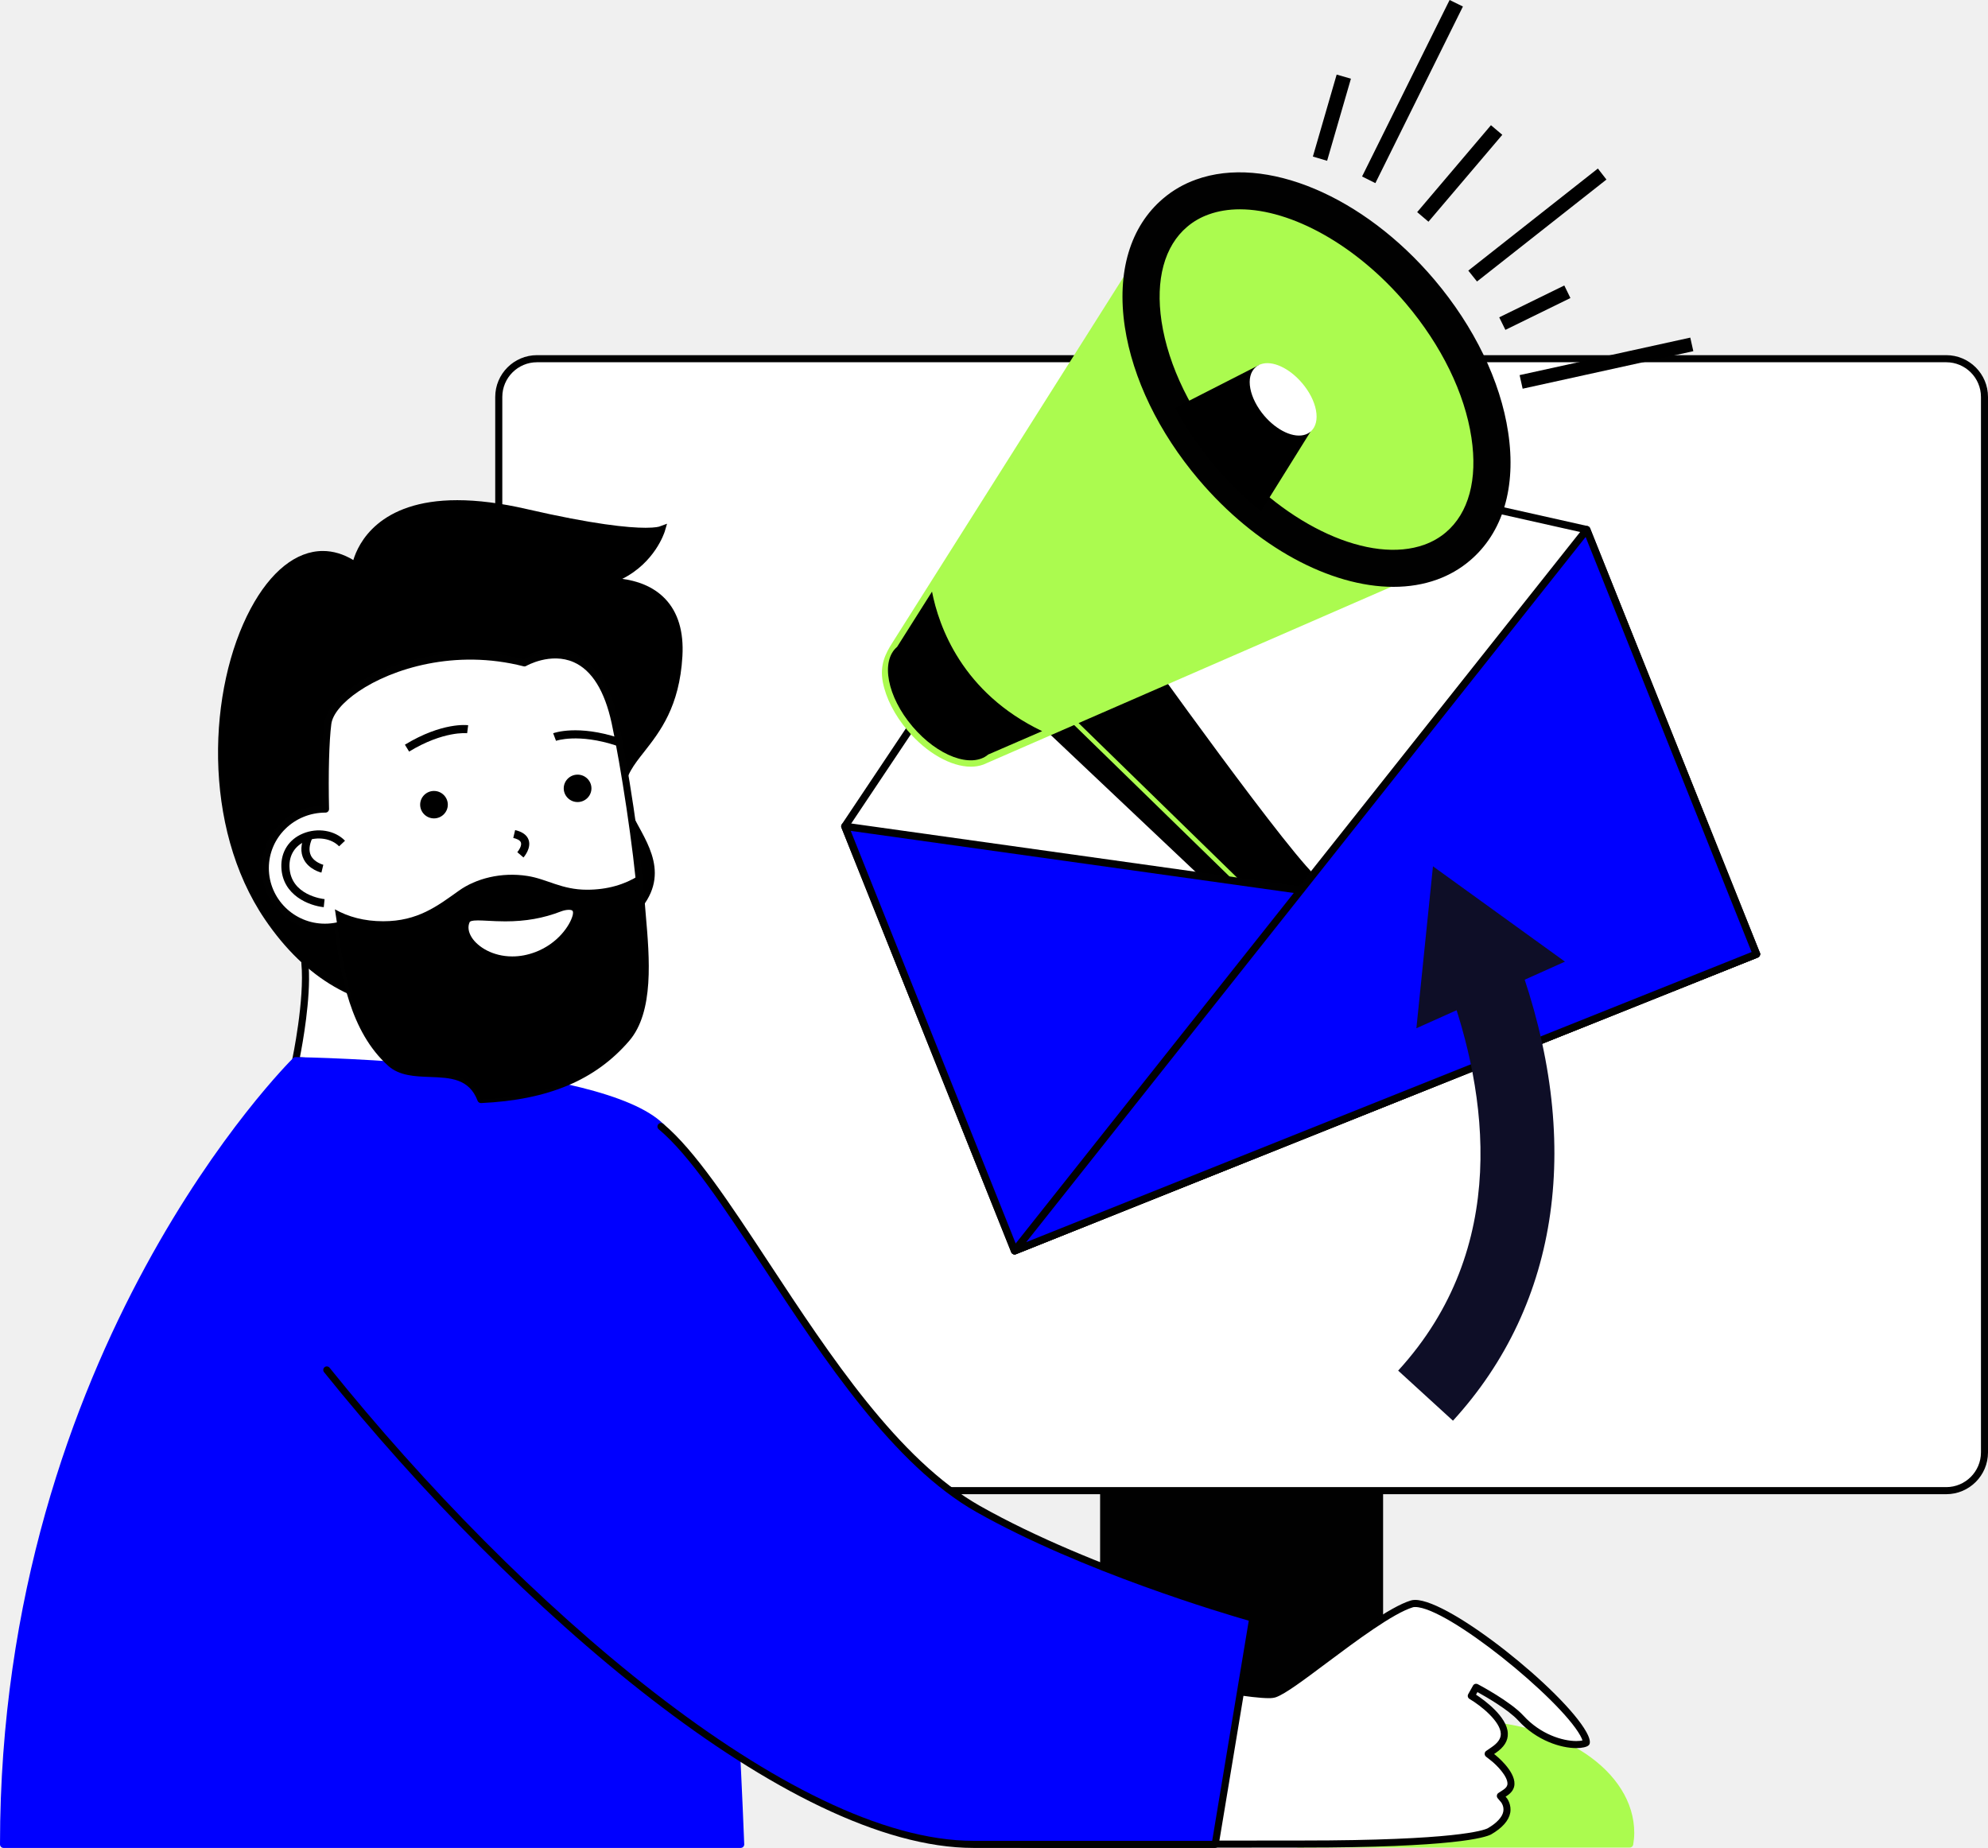
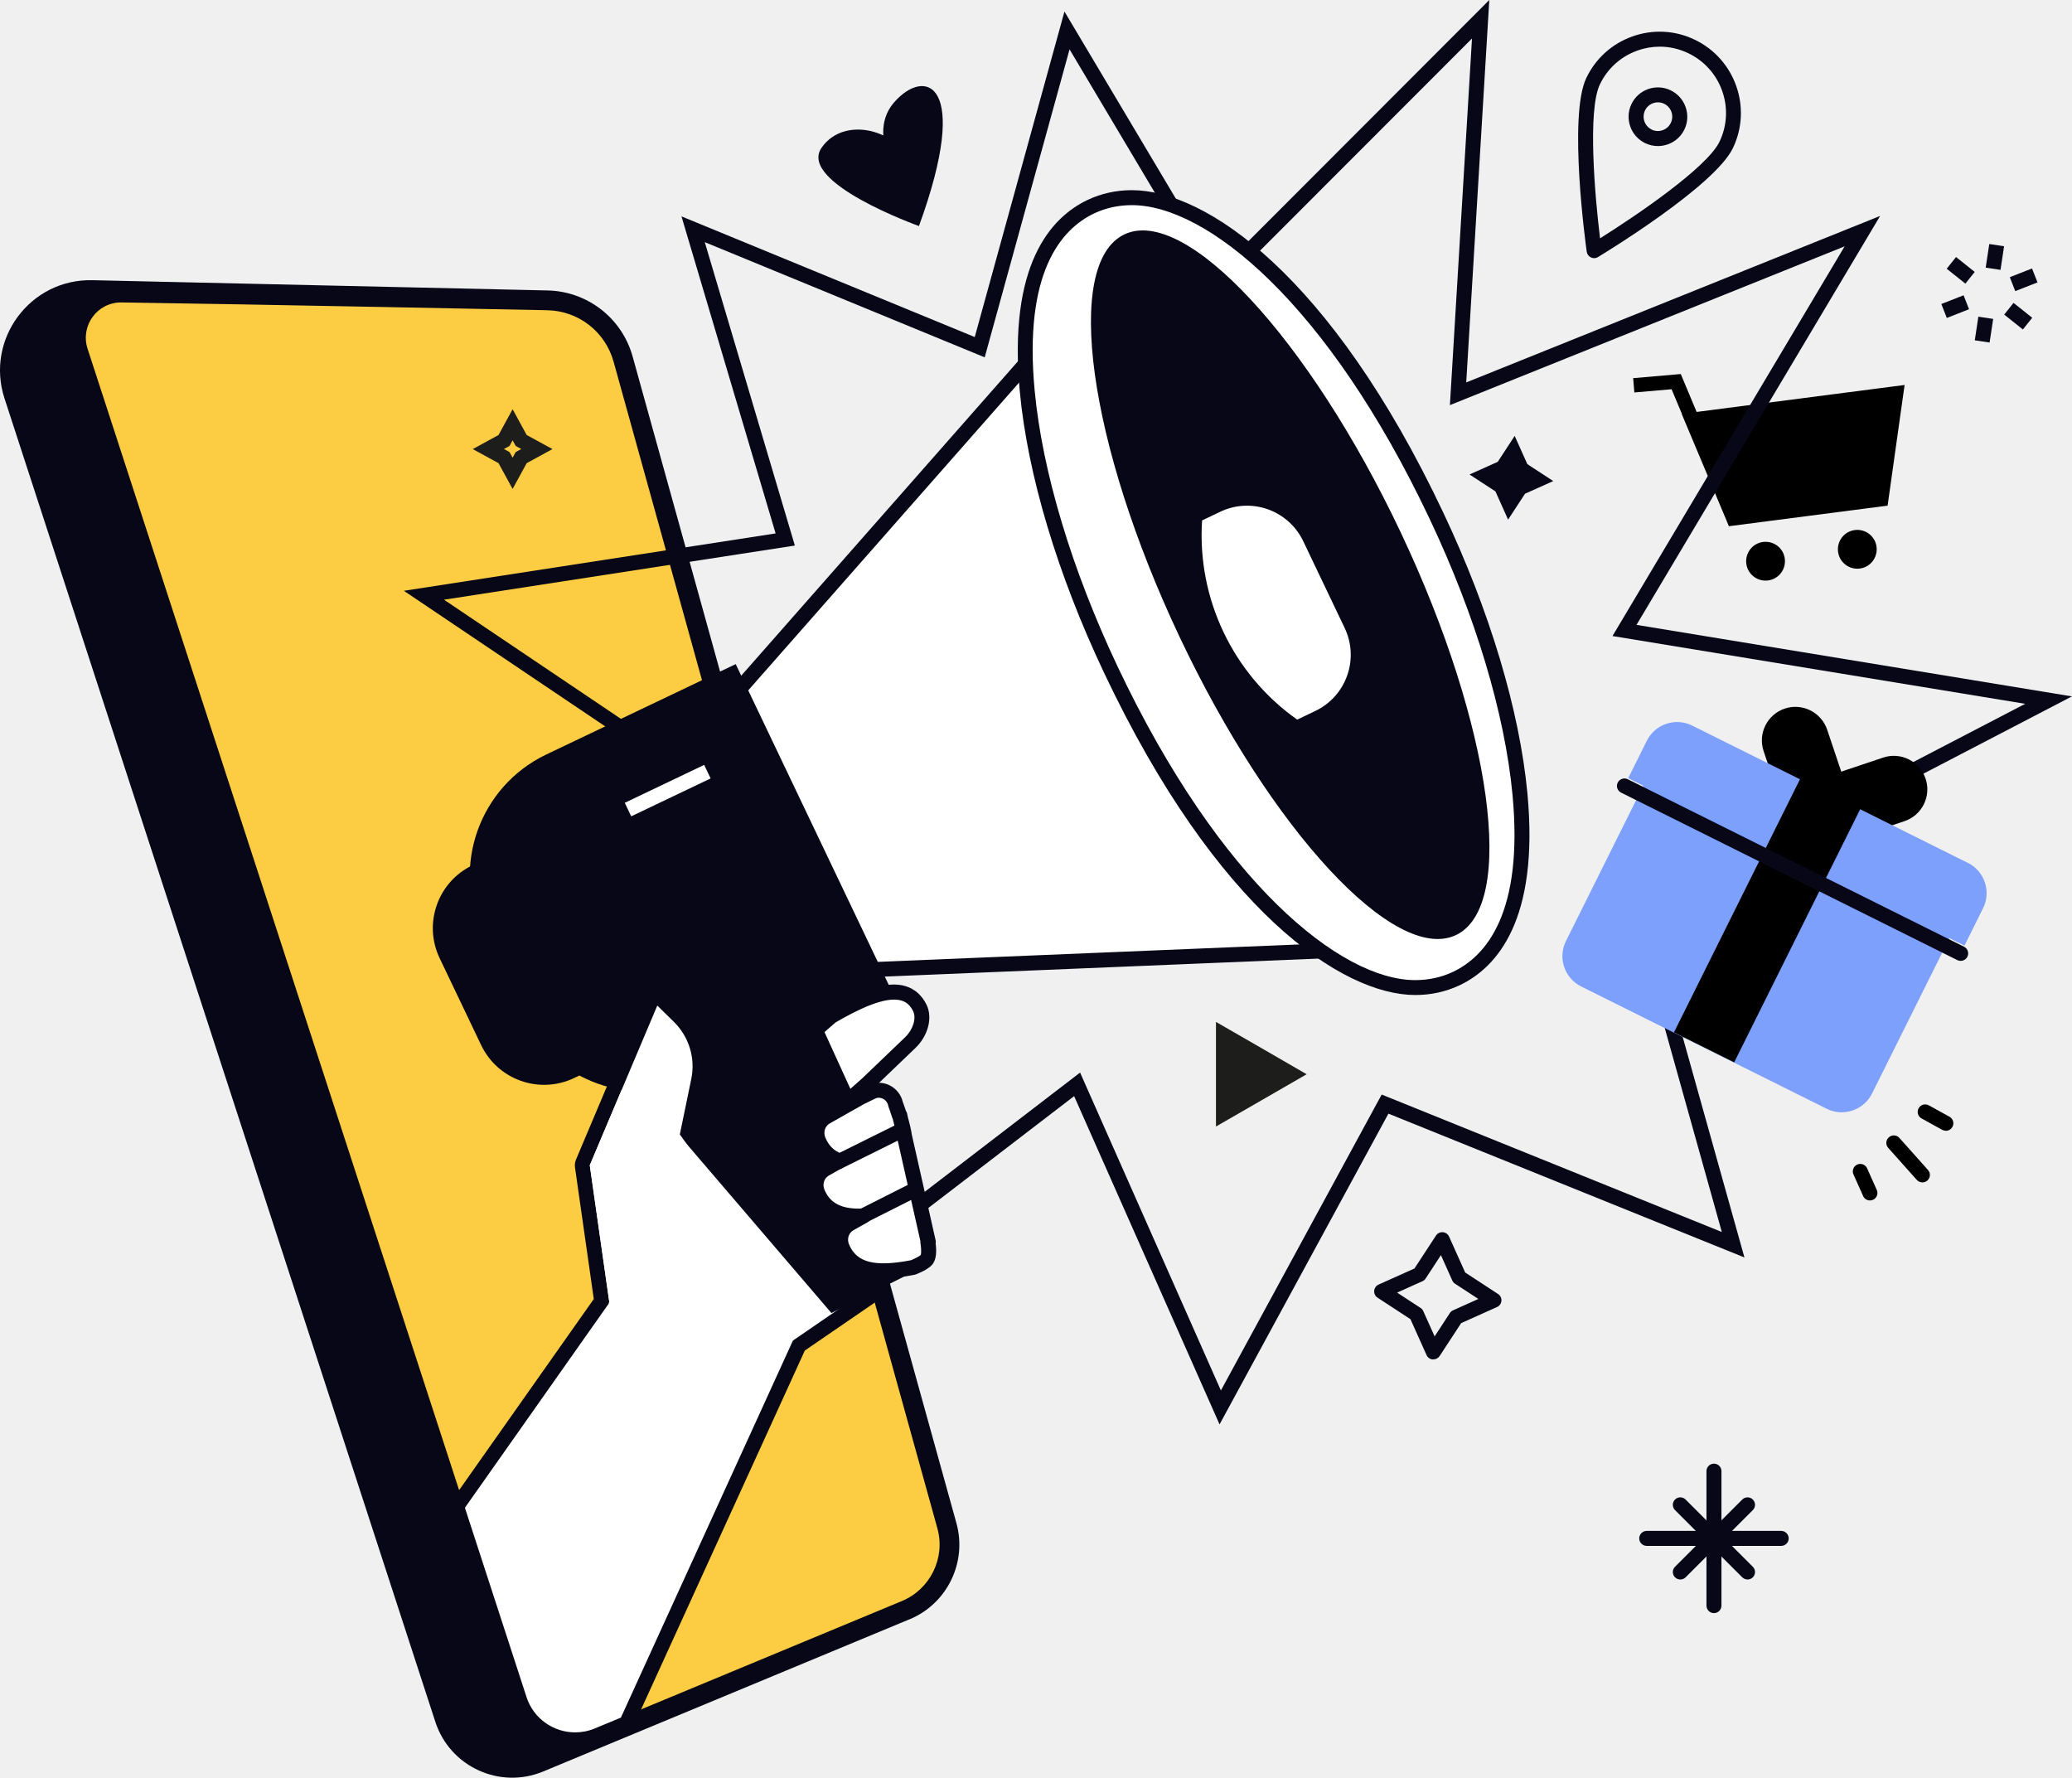
- <svg xmlns="http://www.w3.org/2000/svg" id="Capa_2" data-name="Capa 2" viewBox="0 0 1249.89 1161.85">
+ <svg xmlns="http://www.w3.org/2000/svg" id="Capa_2" data-name="Capa 2" viewBox="0 0 276.68 237.35">
  <defs>
    <style>
      .cls-1 {
        fill: #fff;
      }

      .cls-2 {
-         fill: #abfb4f;
+         fill: #7ca0fc;
      }

      .cls-3 {
-         fill: blue;
+         fill: #fccc42;
      }

      .cls-4 {
-         fill: #0e0e27;
+         fill: #080717;
      }

      .cls-5 {
-         fill: #010101;
+         fill: #1d1d1b;
      }
    </style>
  </defs>
-   <g id="Capa_1-2" data-name="Capa 1">
+   <g id="Layer_2" data-name="Layer 2">
    <g>
      <g>
-         <g>
-           <rect class="cls-5" x="691.66" y="937.22" width="177.92" height="222.4" />
-           <g>
-             <path class="cls-1" d="M1223.63,225.53H337.62c-13.27,0-24.03,10.76-24.03,24.03v663.63c0,13.27,10.76,24.03,24.03,24.03h886.01c13.29,0,24.04-10.76,24.04-24.03V249.56c0-13.27-10.75-24.03-24.04-24.03Z" />
-             <path class="cls-5" d="M1223.63,939.45H337.62c-14.48,0-26.26-11.78-26.26-26.26V249.56c0-14.47,11.78-26.26,26.26-26.26h886.01c14.49,0,26.26,11.78,26.26,26.26v663.63c0,14.48-11.77,26.26-26.26,26.26ZM337.62,227.76c-12.02,0-21.81,9.78-21.81,21.8v663.63c0,12.02,9.79,21.81,21.81,21.81h886.01c12.03,0,21.83-9.79,21.83-21.81V249.56c0-12.02-9.79-21.8-21.83-21.8H337.62Z" />
-           </g>
-         </g>
-         <g>
-           <g>
-             <path class="cls-1" d="M340.51,624.25s-3.36,41.91,5.67,80.73c0,0-123-38.1-160.33-38.1,0,0,8.09-37.94,5.82-61.45l148.84,18.82Z" />
-             <path class="cls-5" d="M346.18,707.21c-.22,0-.45-.03-.66-.1-1.23-.38-123.09-38-159.67-38-.67,0-1.3-.31-1.73-.82-.42-.52-.59-1.21-.45-1.87.08-.37,7.99-37.88,5.79-60.77-.06-.67.19-1.35.66-1.81.5-.47,1.19-.67,1.84-.61l148.83,18.82c1.17.15,2.03,1.19,1.93,2.38-.03.42-3.22,42.03,5.61,80.06.19.77-.06,1.59-.64,2.13-.42.39-.97.6-1.52.6ZM188.56,664.72c36.47,1.48,134.09,30.74,154.62,37.01-6.91-32.67-5.53-66.82-5.03-75.54l-144.04-18.21c1.25,20.14-3.83,48.06-5.55,56.74Z" />
-           </g>
-           <g>
-             <path class="cls-3" d="M465.7,1159.63H2.22c0-314.23,183.62-492.74,183.62-492.74,0,0,190.79,2.93,229.72,41.42,34.25,33.87,50.13,451.32,50.13,451.32Z" />
-             <path class="cls-3" d="M465.7,1161.85H2.22c-1.23,0-2.22-1-2.22-2.23,0-311.57,182.46-492.55,184.3-494.34.41-.4.98-.63,1.55-.63h.03c7.83.12,192.14,3.39,231.25,42.06,34.49,34.1,50.13,435.74,50.78,452.82.02.61-.2,1.19-.61,1.63-.43.43-1,.68-1.61.68ZM4.45,1157.4h458.92c-1.35-33.48-17.42-415.92-49.37-447.51-36.48-36.06-212.74-40.46-227.26-40.77-11.93,12.09-181.46,189.36-182.3,488.28Z" />
-           </g>
-           <path d="M393.02,496.83c.17-9.15,5.41-15.8,12.03-24.21,9.87-12.62,22.19-28.29,24-60.11.88-15.42-2.77-27.52-10.81-35.97-7.88-8.29-18.48-11.46-27.03-12.58,20.41-10.2,26.43-28.86,26.73-29.79l1.44-4.89-4.88,1.79s-2.12.76-8.57.76c-10.86,0-32.66-2.06-74.95-11.8-15.98-3.68-30.61-5.55-43.49-5.55-49.42,0-62.27,27.39-65.34,37.65-6.28-3.79-12.7-5.71-19.16-5.71-16.76,0-32.86,12.86-45.37,36.22-26.84,50.13-30.83,136.96,8.99,195.49,25.46,37.4,58.19,56.35,97.32,56.35s79.77-17.08,125.55-50.77c33.64-24.77,21.6-46.73,11.91-64.36-4.38-7.98-8.53-15.53-8.38-22.52Z" />
-           <g>
-             <path class="cls-1" d="M402.86,563.85c-2.02-28.06-10.25-82.49-16.1-109.56-13.57-62.77-57.03-37.51-57.03-37.51-62.64-16.04-120.82,16.84-123.6,38.16-1.43,10.87-1.97,32.06-1.45,53.75-.11,0-.25-.02-.39-.02-20.68,0-37.46,16.63-37.46,37.15s16.78,37.16,37.46,37.16c2.72,0,5.35-.29,7.89-.85,4.12,28.34,9.34,64.69,33.42,86.33,15.34,13.81,46.83-3.6,56.78,22.84,36.11-1.69,68.03-11.05,91.51-38.29,17.41-20.2,11-61.09,8.98-89.17Z" />
-             <path class="cls-5" d="M302.36,693.53c-.92,0-1.76-.57-2.09-1.44-5.29-14.05-17.27-14.5-29.95-14.96-9.47-.35-19.25-.72-26.24-7.01-24.03-21.6-29.61-56.64-33.79-85.37-2,.31-4.02.46-6.03.46-21.88,0-39.68-17.67-39.68-39.39s16.79-38.36,37.8-39.33c-.43-21.29.15-41.47,1.52-51.84.99-7.59,7.82-16.03,19.22-23.75,21.46-14.54,62.06-27.53,106.29-16.48,3.65-1.89,18.43-8.6,33.08-2.14,12.79,5.65,21.69,19.62,26.42,41.55,5.59,25.88,14.05,80.65,16.15,109.86.26,3.63.6,7.46.95,11.44,2.37,27.2,5.31,61.05-10.46,79.35-21.26,24.66-50.84,37.08-93.09,39.06h-.11ZM212.16,579.92c.45,0,.89.14,1.27.4.5.35.85.89.93,1.51,4.15,28.61,9.29,63.94,32.7,84.99,5.79,5.2,14.36,5.53,23.42,5.86,12.54.46,26.71.98,33.34,16.32,40.11-2.15,68.22-14.06,88.36-37.44,14.54-16.87,11.69-49.68,9.39-76.05-.35-4.01-.68-7.86-.94-11.5-2.1-29.04-10.5-83.51-16.06-109.26-4.42-20.45-12.46-33.37-23.88-38.42-14.51-6.39-29.72,2.27-29.86,2.37-.51.27-1.1.39-1.67.23-43.08-11.04-82.71,1.54-103.55,15.66-10.19,6.88-16.49,14.41-17.3,20.63-1.39,10.53-1.95,31.5-1.43,53.41.01.6-.22,1.18-.63,1.61-.42.43-1,.67-1.6.67h-.02c-19.81,0-35.6,15.66-35.6,34.91s15.8,34.93,35.23,34.93c2.49,0,4.98-.26,7.43-.78.15-.03.31-.05.47-.05Z" />
-           </g>
-           <path d="M402.89,563.87c-.27-3.66-.75-8.19-1.36-13.27-8.75,5.48-19.54,8.8-32.48,8.8-16.04,0-25.19-6.77-37.46-8.66-16.46-2.57-32.36,1.62-43.07,9.26-13.52,9.62-25.79,19.22-47.58,19.22-11.93,0-22.03-2.77-30.37-7.5,4.66,29.24,7.86,72.29,35.02,96.73,15.36,13.8,46.8-3.58,56.77,22.82,36.1-1.62,68.04-11.03,91.5-38.26,17.41-20.24,11-61.12,9.01-89.14ZM336.59,598.6c-4.77,1.81-9.62,2.74-14.49,2.74-12.27,0-21.61-5.93-25.43-11.82-2.22-3.42-2.72-6.88-1.39-9.76.23-.49,1.31-1.07,5.22-1.07,1.84,0,3.96.13,6.34.24,3.18.17,6.82.36,10.84.36,12.83,0,23.93-1.97,34.95-6.22,3.16-1.24,6.61-1.36,7.35-.39.37.48.39,1.52.05,2.87-1.68,6.32-9.32,17.69-23.44,23.06Z" />
-           <path d="M347.78,461.02l1.8,4.76c.12-.05,13.98-4.92,38.15,3.07l1.62-4.82c-26.04-8.6-40.93-3.24-41.57-3.01Z" />
-           <path d="M254.57,468.21l2.65,4.33c21.71-13.19,36.33-11.55,36.48-11.53l.65-5.04c-.63-.09-16.39-1.99-39.78,12.24Z" />
-           <path d="M272.85,497.3c-4.8,0-8.69,3.88-8.69,8.62s3.89,8.63,8.69,8.63,8.7-3.88,8.7-8.63-3.91-8.62-8.7-8.62Z" />
-           <path d="M363.15,487.04c-4.8,0-8.72,3.87-8.72,8.62s3.92,8.62,8.72,8.62,8.7-3.88,8.7-8.62-3.92-8.62-8.7-8.62Z" />
-           <path d="M323.87,521.9l-1.17,4.94c1.9.45,4.28,1.3,4.82,2.91.67,2.03-1.48,5.13-2.28,6.04l3.87,3.34c.52-.59,4.93-5.81,3.28-10.93-1-3.09-3.87-5.22-8.51-6.3Z" />
-           <g>
-             <path class="cls-2" d="M922.08,1084.17c-56.9,0-106.55,30.59-106.55,68.2,0,2.19.22,4.46.67,7.04h208.44c.41-2.54.63-4.82.63-7.04,0-37.61-46.28-68.2-103.19-68.2Z" />
-             <path class="cls-2" d="M1024.64,1161.63h-208.44c-1.08,0-2-.77-2.19-1.83-.48-2.69-.7-5.12-.7-7.43,0-38.17,49.8-70.42,108.77-70.42s105.4,31.59,105.4,70.42c0,2.28-.2,4.62-.65,7.39-.17,1.07-1.11,1.87-2.19,1.87ZM818.09,1157.18h204.62c.24-1.74.35-3.3.35-4.81,0-36.38-45.3-65.97-100.97-65.97s-104.34,30.21-104.34,65.97c0,1.54.13,3.1.35,4.81Z" />
-           </g>
-           <g>
-             <path class="cls-1" d="M889.74,1008.16c-.78,0-1.48.08-2.04.25-12.86,3.86-36.31,21.43-55.19,35.53-14.21,10.63-25.43,19.03-30.99,21.02-.93.33-2.11.49-3.69.49-23.54,0-112.31-20.63-112.31-20.63l-43.48,114.59c24.17.49,80.86,0,176.49,0s115.68-6.82,117.87-7.95c6.39-3.69,10.16-7.85,10.95-12.04.8-4.31-1.69-7.5-1.8-7.61l-2.22-2.65,2.89-1.89c2.46-1.61,3.69-3.42,3.78-5.58.26-6.09-7.89-13.9-11.06-16.39l-3.28-2.6,3.43-2.37c4.67-3.18,6.86-6.59,6.71-10.41-.35-9.61-15.12-20.35-20.76-23.68l3.02-5.38c.83.44,20.29,10.74,28.13,19.34,11.25,12.29,25.8,16.66,34.86,16.66,3.84,0,5.91-.8,6.28-1.16.13-.22.26-1.85-1.85-5.62-13.62-24.48-84.42-81.93-105.73-81.93Z" />
-             <path class="cls-5" d="M677.24,1161.85c-15.53,0-27.17-.05-35.25-.22-.72-.02-1.39-.38-1.8-.98-.39-.61-.5-1.36-.24-2.04l43.48-114.59c.41-1.05,1.5-1.66,2.58-1.37.89.2,88.79,20.57,111.81,20.57,1.28,0,2.26-.12,2.95-.36,5.28-1.91,16.92-10.62,30.41-20.71,19.07-14.27,42.68-31.91,55.86-35.88.76-.23,1.65-.35,2.69-.35,22.24,0,93.35,57.34,107.66,83.08,1.17,2.11,2.98,5.92,1.82,7.84-.11.17-.22.33-.37.46-1.11,1.09-4.19,1.79-7.82,1.79-9.49,0-24.76-4.55-36.51-17.39-6.19-6.8-20.46-15-25.61-17.84l-.91,1.63c5.19,3.42,19.63,13.82,20,24.35.2,4.65-2.32,8.68-7.67,12.32l-.96.65.93.73c.11.1,12.25,9.72,11.88,18.23-.11,2.88-1.72,5.34-4.78,7.34l-.8.52.63.74c.56.55,3.19,4.47,2.28,9.45-.91,4.84-5.06,9.53-12.03,13.55-3.82,1.98-23.44,8.25-118.98,8.25-37.55,0-69.09.08-95.02.13-18.14.04-33.51.09-46.26.09ZM645.23,1157.24c15.18.22,40.79.17,78.25.09,25.93-.06,57.49-.14,95.04-.14,96.98,0,114.35-6.42,116.85-7.7,5.63-3.26,9.12-6.99,9.77-10.48.63-3.29-1.28-5.75-1.3-5.77l-2.24-2.66c-.39-.48-.59-1.12-.48-1.75.09-.63.43-1.18.98-1.53l2.89-1.9c2.41-1.58,2.74-2.92,2.78-3.8.2-4.79-6.8-11.87-10.21-14.55l-3.3-2.6c-.54-.45-.85-1.12-.83-1.82.02-.71.37-1.36.96-1.76l3.43-2.37c4-2.71,5.86-5.49,5.76-8.49-.28-7.65-12.23-17.45-19.68-21.84-1.04-.62-1.41-1.95-.8-3.01l3.02-5.38c.56-1.04,1.85-1.43,2.98-.88.83.43,20.61,10.9,28.73,19.81,10.75,11.76,24.61,15.93,33.21,15.93,1.76,0,3.06-.18,3.89-.37-.2-.67-.61-1.68-1.39-3.09-13.08-23.48-83.57-80.79-103.8-80.79-.74,0-1.17.08-1.39.15-12.44,3.75-35.7,21.13-54.38,35.1-14.46,10.82-25.78,19.29-31.69,21.43-1.22.42-2.63.62-4.45.62-21.89,0-97.58-17.19-110.92-20.25l-41.68,109.81Z" />
-           </g>
-           <g>
-             <path d="M190.37,524.11c-8.78,3.67-13.81,11.55-13.48,21.11.63,17.86,17.72,24.26,26.66,25.15l.52-5.06c-.89-.09-21.44-2.32-22.07-20.26-.26-7.48,3.51-13.39,10.35-16.26,7.29-3.05,16.06-1.66,20.85,3.32l3.71-3.52c-6.33-6.54-17.23-8.38-26.55-4.48Z" />
-             <path d="M195.48,537.91c-1.4-2.88-1.13-6.56.87-10.96l-4.68-2.07c-2.65,5.86-2.9,11.01-.74,15.3,3.24,6.55,10.84,8.38,11.15,8.46l1.19-4.93c-.05-.02-5.6-1.41-7.8-5.8Z" />
-           </g>
-           <path class="cls-3" d="M614.91,948.7c-84.99-48.06-149.21-198.37-199.34-240.4l-210.1,153.03c116.91,145.32,291.05,298.29,406.55,298.29h151.99l23.63-142.23s-100.1-27.62-172.73-68.7Z" />
-           <path class="cls-5" d="M764.01,1161.85h-151.99c-115.81,0-288.49-150.23-408.29-299.13-.76-.96-.61-2.36.35-3.13.91-.77,2.32-.63,3.13.35,119.12,148.06,290.48,297.45,404.81,297.45h150.1l23-138.41c-14.29-4.08-104.79-30.74-171.3-68.36-52.02-29.41-95.54-95.6-133.96-154-24.83-37.72-46.24-70.29-65.72-86.63-.93-.79-1.06-2.19-.27-3.14.79-.93,2.2-1.05,3.14-.27,19.97,16.76,41.57,49.58,66.57,87.59,38.14,57.98,81.36,123.69,132.42,152.58,71.56,40.47,171.23,68.21,172.23,68.49,1.11.29,1.8,1.38,1.61,2.51l-23.63,142.23c-.17,1.06-1.11,1.86-2.19,1.86Z" />
-         </g>
+         <path class="cls-1" d="M111,135.67s-8.73,7.53-9.1,8.29c0,0,0,0,0,0,1.35,2.91,3.49,5.52,6.23,7.54l7.64-6.76,5.78-5.54c1.37-1.31,1.93-3.28,1.27-4.62-1.79-3.64-6.18-2.19-11.83,1.09Z" />
+         <path class="cls-4" d="M108.13,152.5c-.21,0-.42-.06-.59-.19-2.86-2.1-5.12-4.84-6.55-7.92-.13-.27-.12-.59.01-.87.31-.62,3.45-3.52,9.34-8.6.05-.04.1-.08.15-.11,5-2.9,8.12-3.84,10.44-3.14,1.22.37,2.16,1.2,2.79,2.47.85,1.72.22,4.15-1.48,5.78l-5.78,5.54-7.67,6.78c-.19.17-.42.25-.66.25ZM103.08,144.11c1.18,2.32,2.89,4.4,5.01,6.09l7.03-6.21,5.75-5.51c1.05-1.01,1.52-2.53,1.07-3.45-.38-.78-.88-1.24-1.57-1.44-2.2-.66-6.04,1.33-8.78,2.91-3.52,3.04-7.33,6.43-8.5,7.62Z" />
+       </g>
+       <path class="cls-4" d="M121.45,216.2l-48.91,20.32c-5.82,2.42-12.46-.64-14.41-6.63L.6,53.19c-2.57-7.9,3.43-15.97,11.73-15.78l60.81,1.37c5.31.12,9.92,3.7,11.34,8.83l43.23,155.74c1.46,5.25-1.23,10.77-6.26,12.86Z" />
+       <path class="cls-3" d="M81.94,48.31c-1.12-4.03-4.68-6.8-8.86-6.89,0,0-40.64-.82-56.85-1.04-3.23-.04-5.53,3.1-4.54,6.17l58.62,180.06c1.23,3.78,5.43,5.72,9.11,4.19l41.02-17.04c3.79-1.58,5.83-5.75,4.73-9.71L81.94,48.31Z" />
+       <g>
+         <path class="cls-4" d="M228.87,215.38c-.55,0-1-.45-1-1v-17.96c0-.55.45-1,1-1s1,.45,1,1v17.96c0,.55-.45,1-1,1Z" />
+         <path class="cls-4" d="M237.85,206.4h-17.96c-.55,0-1-.45-1-1s.45-1,1-1h17.96c.55,0,1,.45,1,1s-.45,1-1,1Z" />
+         <path class="cls-4" d="M224.38,210.89c-.26,0-.51-.1-.71-.29-.39-.39-.39-1.02,0-1.41l8.98-8.98c.39-.39,1.02-.39,1.41,0,.39.39.39,1.02,0,1.41l-8.98,8.98c-.2.2-.45.29-.71.29Z" />
+         <path class="cls-4" d="M233.36,210.89c-.26,0-.51-.1-.71-.29l-8.98-8.98c-.39-.39-.39-1.02,0-1.41.39-.39,1.02-.39,1.41,0l8.98,8.98c.39.39.39,1.02,0,1.41-.2.2-.45.29-.71.29Z" />
      </g>
      <g>
-         <path class="cls-1" d="M531.2,519.54l156.81-234.59c4.82-7.24,13.23-12.47,22.44-13.95,4.06-.66,8.04-.59,11.77.26l275.38,61.76,106.71,266.85-466.4,186.53-106.71-266.86Z" />
-         <path class="cls-5" d="M637,788.54c-.56-.24-1.02-.71-1.26-1.27l-106.71-266.87c-.31-.71-.2-1.52.24-2.16l156.81-234.59c5.17-7.76,14.14-13.36,24.02-14.95,4.35-.73,8.62-.61,12.62.28l275.38,61.76c.74.17,1.39.7,1.65,1.42l106.73,266.85c.48,1.19-.11,2.55-1.3,3.03l-466.4,186.52c-.28.12-.56.17-.87.17-.33,0-.61-.07-.91-.2ZM995.88,335.03l-274.18-61.5c-3.41-.76-7.08-.83-10.88-.23-8.58,1.39-16.38,6.22-20.87,12.96l-156.14,233.56,105.4,263.56,462.05-184.8-105.38-263.55Z" />
+         <path d="M256.71,157.87c-.27,0-.55-.11-.75-.33l-3.82-4.28c-.37-.41-.33-1.04.08-1.41.41-.37,1.04-.33,1.41.08l3.82,4.28c.37.41.33,1.04-.08,1.41-.19.17-.43.25-.67.25Z" />
+         <path d="M249.7,160.28c-.38,0-.75-.22-.91-.59l-1.29-2.88c-.23-.5,0-1.1.5-1.32.51-.23,1.1,0,1.32.5l1.29,2.88c.23.5,0,1.1-.5,1.32-.13.06-.27.09-.41.09Z" />
+         <path d="M259.83,150.97c-.16,0-.33-.04-.48-.12l-2.76-1.52c-.48-.27-.66-.88-.39-1.36.27-.48.87-.66,1.36-.39l2.76,1.52c.48.27.66.88.39,1.36-.18.33-.52.52-.88.52Z" />
+       </g>
+       <path class="cls-5" d="M68.45,65.28l-1.88-3.44-3.44-1.88,3.44-1.88,1.88-3.44,1.88,3.44,3.44,1.88-3.44,1.88-1.88,3.44ZM67.29,59.95l.75.41.41.75.41-.75.75-.41-.75-.41-.41-.75-.41.75-.75.41Z" />
+       <g>
+         <path d="M226.56,55.01l-2.12-5.07-6.36.55.16,1.91,4.97-.43,1.38,3.29h-.03s6.01,14.29,6.01,14.29v.03h.01l.28.68,21.2-2.75.1-.73c.66-4.71,1.32-9.42,1.99-14.13l.18-1.25-27.77,3.6Z" />
+         <path d="M235.43,72.36c-1.42.18-2.42,1.48-2.24,2.9.18,1.42,1.48,2.42,2.9,2.24,1.42-.18,2.42-1.48,2.24-2.9-.18-1.42-1.48-2.42-2.9-2.24Z" />
+         <path d="M247.68,70.77c-1.42.18-2.42,1.48-2.24,2.9.18,1.42,1.48,2.42,2.9,2.24,1.42-.18,2.42-1.48,2.24-2.9-.18-1.42-1.48-2.42-2.9-2.24Z" />
+       </g>
+       <path class="cls-4" d="M162.85,190.18l-19.42-43.83-42.31,32.46,4.63-51.82-39.07,4.8,25.09-27.43-37.84-25.48,49.64-7.66-12.57-42.33,39.16,16.11L142.14,1.54l20.61,34.62L198.87,0l-3.08,51.06,55.27-22.23-32.53,54.6,58.14,9.55-56.48,29.39,12.75,45.52-47.54-19.2-22.56,41.51ZM144.23,143.21l18.8,42.44,21.47-39.51,45.42,18.35-12.08-43.16,52.59-27.36-55.11-9.05,31-52.03-52.71,21.2,2.95-48.95-34.22,34.25-19.52-32.8-11.33,41.12-37.38-15.38,12.03,40.51-46.85,7.23,35.52,23.92-23,25.15,36.15-4.44-4.45,49.75,40.71-31.24Z" />
+       <path class="cls-4" d="M191.4,181.51s-.05,0-.08,0c-.36-.03-.68-.25-.83-.59l-2.15-4.79-4.39-2.87c-.31-.2-.48-.55-.45-.92.03-.36.25-.68.59-.83l4.79-2.15,2.87-4.39c.2-.31.54-.47.92-.45.36.03.68.25.83.59l2.15,4.79,4.39,2.87c.31.2.48.55.45.91-.03.36-.25.68-.59.83l-4.79,2.15-2.87,4.39c-.19.28-.5.45-.84.45ZM186.57,172.59l3.11,2.03c.16.1.29.25.37.43l1.52,3.38,2.03-3.11c.1-.16.25-.29.43-.37l3.38-1.52-3.11-2.03c-.16-.1-.29-.25-.37-.43l-1.52-3.39-2.03,3.11c-.1.16-.25.29-.43.37l-3.38,1.52Z" />
+       <polygon class="cls-4" points="202.26 58.2 200 61.66 196.23 63.35 199.69 65.61 201.38 69.38 203.64 65.92 207.41 64.23 203.95 61.97 202.26 58.2" />
+       <path class="cls-4" d="M122.71,30.18s-16.23-5.8-13-10.46c3.23-4.66,11.22-1.92,11.57,2.57.35,4.5-6.09-3.7-1.95-8.55,4.14-4.85,10.44-2.91,3.38,16.44Z" />
+       <g>
+         <rect class="cls-4" x="259.49" y="39.94" width="3.19" height="2" transform="translate(3.09 98.22) rotate(-21.43)" />
+         <rect class="cls-4" x="268.63" y="36.36" width="3.19" height="2" transform="translate(5.03 101.31) rotate(-21.43)" />
+         <rect class="cls-4" x="263.33" y="43" width="3.19" height="2" transform="translate(181.85 299.39) rotate(-81.41)" />
+         <rect class="cls-4" x="264.79" y="33.3" width="3.19" height="2" transform="translate(192.68 292.58) rotate(-81.41)" />
+         <rect class="cls-4" x="260.82" y="34.5" width="2" height="3.19" transform="translate(70.33 218.26) rotate(-51.42)" />
+         <rect class="cls-4" x="268.49" y="40.62" width="2" height="3.19" transform="translate(68.44 226.56) rotate(-51.42)" />
+       </g>
+       <path class="cls-4" d="M212.87,34.47c-.15,0-.29-.03-.43-.1-.3-.14-.51-.43-.56-.76-.1-.73-2.5-18.06-.06-23.19,1.25-2.62,3.44-4.59,6.17-5.56,2.73-.97,5.68-.82,8.29.43,5.4,2.57,7.71,9.06,5.13,14.46-2.44,5.13-17.4,14.19-18.04,14.58-.16.1-.34.14-.52.14ZM221.63,6.23c-1,0-2,.17-2.97.52-2.23.79-4.02,2.4-5.03,4.54-1.65,3.46-.67,14.85.03,20.53,4.85-3.04,14.31-9.46,15.96-12.92,2.1-4.41.22-9.7-4.19-11.8h0c-1.21-.58-2.5-.87-3.8-.87ZM221.38,19.5c-.56,0-1.13-.12-1.68-.38h0c-1.95-.93-2.78-3.27-1.85-5.22.93-1.95,3.27-2.78,5.22-1.85.94.45,1.66,1.24,2.01,2.23.35.99.3,2.05-.15,2.99-.67,1.41-2.08,2.23-3.54,2.23ZM220.56,17.31c.95.45,2.1.05,2.55-.91.22-.46.25-.98.08-1.46s-.52-.87-.98-1.09c-.95-.45-2.1-.05-2.55.9-.45.95-.05,2.1.9,2.55h0Z" />
+       <g>
+         <path class="cls-1" d="M76.81,232.32c-3.4,0-6.39-2.17-7.44-5.4l-8.23-25.28c-.1-.3-.05-.63.13-.89l19.07-27.06-2.56-17.96c-.03-.18,0-.36.07-.53l9-21.32c.13-.3.4-.53.72-.59.07-.01.13-.02.2-.02.26,0,.51.1.7.29l2.23,2.19c2.26,2.22,3.23,5.4,2.59,8.51l-.57,2.76,1.06-2.28c.17-.36.52-.58.91-.58.05,0,.11,0,.16.01l8.46,1.39.6-.36c.16-.09.33-.14.51-.14.08,0,.16.01.24.03.26.06.48.23.61.46l.09.15c-.19-1.05-.16-1.91.1-2.6.09-.25.27-.56,1.63-2.1.19-.22.47-.34.75-.34.07,0,.15,0,.22.03.36.08.64.35.74.71l3.41,12.28c.04.16.05.32.01.48l-.44,2.07,1.31,1.21c.14.13.24.29.29.47l3.81,13.74c.11.41-.05.85-.4,1.09l-10.13,6.95-22.85,50.09c-.11.23-.29.41-.53.51l-3.5,1.45c-.96.4-1.97.6-3,.6h0Z" />
+         <path class="cls-4" d="M87.77,134.27l2.23,2.19c2.01,1.97,2.88,4.83,2.31,7.59l-1.53,7.41s.29.16.77.46l3.13-6.77,8.82,1.45.91-.55.46.77,1.9.31c-.45-1.33-.73-2.75-.38-3.7.07-.19.65-.89,1.45-1.79l3.41,12.28-.56,2.63,1.73,1.59,3.81,13.74-10.35,7.11-22.97,50.34-3.5,1.45c-.86.36-1.74.52-2.61.52-2.86,0-5.55-1.81-6.49-4.71l-8.23-25.28,19.2-27.25.07-.26-2.6-18.22,9.01-21.32M87.77,132.27c-.13,0-.26.01-.39.04-.65.13-1.19.57-1.45,1.18l-9.01,21.32c-.14.33-.19.7-.14,1.06l2.51,17.57-18.84,26.73c-.36.52-.46,1.17-.27,1.77l8.23,25.28c1.19,3.65,4.56,6.09,8.39,6.09,1.16,0,2.3-.23,3.38-.68l3.5-1.45c.47-.19.84-.56,1.05-1.02l22.74-49.84,9.9-6.79c.7-.48,1.02-1.36.8-2.18l-3.81-13.74c-.1-.36-.3-.69-.57-.94l-.89-.82.32-1.51c.07-.32.06-.64-.03-.95l-3.41-12.28c-.2-.71-.76-1.25-1.48-1.41-.15-.03-.3-.05-.45-.05-.57,0-1.12.24-1.5.68-1.48,1.68-1.68,2.03-1.82,2.41-.15.4-.24.84-.27,1.32-.3.02-.59.11-.87.28l-.29.17-8.1-1.33c-.11-.02-.22-.03-.32-.03-.08,0-.15,0-.23.01.24-3.01-.86-5.98-3.05-8.14l-2.23-2.19c-.38-.37-.88-.57-1.4-.57h0Z" />
      </g>
      <g>
+         <polyline class="cls-4" points="106.76 130.48 124.19 168.7 111.02 175.31 81.88 141.28" />
+         <path class="cls-4" d="M66.03,114.12l-2.93,1.4c-4.64,2.22-6.61,7.77-4.39,12.42l5.54,11.6c2.22,4.64,7.77,6.61,12.42,4.39l2.93-1.4" />
        <g>
-           <path d="M829.97,553.01c13.34,7.29,34.42,19.2,37.38,33.63,2.91,14.43-53.82,20.02-53.82,20.02l-179.64-169.81,79.51-35.92s103.21,144.81,116.57,152.08Z" />
-           <polygon class="cls-2" points="806.43 583.69 673.01 453.57 674.99 451.55 808.4 581.67 806.43 583.69" />
+           <polyline class="cls-1" points="115.68 129.49 179.05 126.86 140.03 45.08 98.12 92.69" />
+           <path class="cls-4" d="M115.68,130.49c-.53,0-.98-.42-1-.96-.02-.55.41-1.02.96-1.04l61.86-2.56-37.72-79.05-40.9,46.47c-.37.41-1,.45-1.41.09-.41-.37-.45-1-.09-1.41l41.91-47.61c.22-.25.55-.38.89-.33.33.05.62.26.76.56l39.03,81.78c.14.3.13.66-.05.95-.17.29-.48.47-.82.48l-63.37,2.63s-.03,0-.04,0Z" />
        </g>
-         <g>
-           <path class="cls-2" d="M617.36,478.55c-12.36,4.45-30.86-4.12-45-20.81-7.82-9.25-13.16-19.7-15.03-29.41-1.93-10.05,1.74-16.72,5.63-22.89l172.34-272.68,182.05,215.06-299.98,130.73Z" />
-           <path class="cls-2" d="M570.6,459.25c-8.12-9.58-13.66-20.4-15.57-30.48-2.04-10.73,1.82-18.03,5.95-24.56l172.34-272.68c.41-.64,1.07-1.03,1.82-1.09.56-.1,1.46.27,1.93.83l182.05,215.06c.48.55.65,1.3.5,2.02-.2.72-.67,1.33-1.35,1.62l-299.98,130.73c-.07.02-.11.03-.15.05-2.41.87-5,1.29-7.75,1.29-12.42,0-27.71-8.52-39.79-22.78ZM913.52,346.93l-177.94-210.24-170.63,270.01c-3.95,6.22-7.08,12.11-5.32,21.19,1.76,9.32,6.93,19.37,14.51,28.36,13.47,15.92,30.86,24.21,42.35,20.14l297.03-129.45Z" />
-         </g>
-         <path d="M564.04,406.7l21.94-34.73c4.21,21.71,18.87,63.63,69.24,87.73l-33.9,14.68c-10.51,8.92-31.88,1-47.69-17.7-15.83-18.69-20.11-41.07-9.58-49.99Z" />
-         <g>
-           <path class="cls-2" d="M899.45,353.46c-39.03,14.07-95.37-10.42-136.96-59.57-23.65-27.93-39.18-59.9-43.74-90.01-4.58-30.41,2.56-55.34,20.11-70.19,5-4.24,10.75-7.55,17.12-9.83,39.03-14.07,95.37,10.44,136.96,59.58,23.65,27.94,39.2,59.9,43.72,90.03,4.61,30.41-2.52,55.33-20.07,70.17-5.02,4.23-10.77,7.54-17.14,9.83Z" />
-           <path class="cls-5" d="M753.56,301.42c-25.02-29.54-41.46-63.57-46.35-95.81-5.21-34.58,3.37-63.27,24.09-80.81,6.06-5.16,13.03-9.18,20.7-11.91,43.52-15.69,105.14,10.22,149.84,62.98,25.04,29.6,41.53,63.65,46.35,95.85,5.26,34.54-3.32,63.25-24.09,80.79-6.04,5.14-13.01,9.15-20.68,11.92h0c-8.53,3.06-17.72,4.54-27.32,4.54-39.66,0-86.57-25.07-122.54-67.56ZM759.91,134.83c-5.04,1.8-9.58,4.41-13.51,7.76-14.33,12.12-20.05,33.26-16.11,59.53,4.23,28.02,18.85,57.92,41.11,84.21,37.92,44.82,90.18,68.37,124.1,56.15h0c5.06-1.82,9.6-4.43,13.53-7.76,14.36-12.15,20.07-33.29,16.09-59.53-4.21-27.99-18.81-57.9-41.09-84.24-31.19-36.82-72.06-59.35-104.51-59.35-6.99,0-13.6,1.05-19.61,3.23Z" />
-         </g>
-         <path d="M791.57,229.51l32.36,41.93-31.1,49.9c-10.19-8.19-19.94-17.69-29.1-28.48-9.93-11.78-18.31-24.04-24.89-36.43l52.73-26.91Z" />
-         <path class="cls-1" d="M820.85,273.18c-7.21,2.58-17.94-2.31-26.11-11.92-4.47-5.31-7.54-11.31-8.62-16.89-1.15-5.94.09-10.75,3.43-13.6.87-.75,1.91-1.35,3.06-1.74,7.21-2.63,17.96,2.29,26.11,11.91,4.5,5.31,7.56,11.3,8.64,16.89,1.13,5.93-.09,10.74-3.43,13.6-.91.75-1.93,1.34-3.08,1.75Z" />
-         <g>
-           <polygon points="1064.62 220.79 957.31 244.39 955.4 235.85 1062.71 212.27 1064.62 220.79" />
-           <polygon points="987.35 187.38 946.47 207.4 942.59 199.52 983.5 179.49 987.35 187.38" />
-           <polygon points="1010 112.89 928.62 176.99 923.15 170.14 1004.61 105.96 1010 112.89" />
-           <polygon points="944.52 84.76 898.1 139.4 891 133.37 937.39 78.72 944.52 84.76" />
-           <polygon points="840.38 46.89 849.35 49.47 834.38 101.09 825.43 98.44 840.38 46.89" />
-           <polygon points="911.4 0 919.76 4.1 864.72 115.14 856.36 110.96 910.05 2.69 911.4 0" />
-         </g>
+         <path class="cls-4" d="M118.88,131.91l-25.3,12.07c-8.94,4.27-19.65.48-23.92-8.47l-5.18-10.85c-4.27-8.94-.48-19.65,8.46-23.92l25.3-12.07,20.63,43.23Z" />
+         <rect class="cls-1" x="83.28" y="104.57" width="11.75" height="2" transform="translate(-36.78 48.7) rotate(-25.52)" />
      </g>
      <g>
-         <polygon class="cls-3" points="531.2 519.54 1104.31 599.87 637.91 786.4 531.2 519.54" />
-         <path class="cls-5" d="M637,788.54c-.56-.24-1.02-.71-1.26-1.27l-106.71-266.87c-.33-.77-.17-1.65.33-2.29.52-.66,1.35-.91,2.15-.88l573.12,80.33c1.04.15,1.87.99,2,2.03.11,1.07-.48,2.06-1.46,2.46l-466.4,186.52c-.28.12-.56.17-.87.17-.33,0-.61-.07-.91-.2ZM534.87,522.41l104.34,260.96,456.06-182.41-560.4-78.56Z" />
+         <path class="cls-1" d="M123.96,165.84l-3.19-14.13c-.11-.72-.3-1.5-.49-2.19l-.15-.64h-.05c-.27-.85-.5-1.47-.5-1.47-.29-1.41-1.86-2.24-3.1-1.64l-1.54.75-4.62,2.6c-1.09.62-1.54,1.98-1.01,3.21.6,1.39,1.56,2.23,2.79,2.67l-1.91,1.08c-1.09.62-1.54,1.98-1.01,3.21,1.06,2.46,3.24,3.2,6.11,3.07l-1.82,1.02c-1.09.62-1.54,1.98-1.01,3.21,1.44,3.35,4.95,3.52,9.47,2.64,0,0,1.54-.61,1.84-1.09.3-.48.28-1.35.13-2.3h.05Z" />
+         <path class="cls-4" d="M118.02,170.68c-2.71,0-5.23-.82-6.47-3.69-.59-1.37-.29-2.91.69-3.9-1.89-.49-3.2-1.62-3.97-3.41-.72-1.68-.1-3.61,1.44-4.47l.37-.21c-.72-.58-1.28-1.34-1.68-2.28-.72-1.68-.1-3.6,1.44-4.47l4.62-2.6,1.59-.78c.85-.42,1.84-.4,2.73.03.89.44,1.55,1.26,1.77,2.22.06.17.23.61.42,1.2.07.1.12.21.15.33l.14.64c.23.81.41,1.59.51,2.26l3.17,14.06c.03.13.03.27,0,.4.15,1.21.05,2.06-.32,2.65-.39.63-1.47,1.16-2.32,1.49-.06.02-.12.04-.18.05-1.32.26-2.74.47-4.11.47ZM115.3,161.36c.44,0,.84.29.96.72.13.45-.07.92-.47,1.15l-1.82,1.02c-.66.37-.91,1.19-.58,1.94,1.03,2.39,3.42,3,8.26,2.07.55-.23,1.16-.55,1.3-.7,0,0,.15-.37-.04-1.57-.01-.08-.02-.17,0-.25l-3.12-13.82c-.1-.66-.26-1.35-.48-2.13l-.1-.42c-.04-.06-.07-.13-.09-.2-.25-.81-.48-1.4-.48-1.41-.02-.05-.03-.1-.04-.16-.08-.39-.35-.73-.72-.91-.33-.16-.68-.17-.97-.03l-1.54.75-4.56,2.58c-.66.37-.91,1.19-.58,1.94.46,1.07,1.16,1.75,2.21,2.13.37.13.62.47.66.86.03.39-.16.76-.5.95l-1.91,1.08c-.66.37-.91,1.19-.58,1.94.79,1.83,2.38,2.59,5.15,2.47.02,0,.03,0,.04,0Z" />
      </g>
+       <path class="cls-4" d="M111.87,156.16c-.37,0-.72-.2-.9-.56-.25-.5-.04-1.09.45-1.34l8.38-4.16c.49-.25,1.1-.04,1.34.45.25.5.04,1.09-.45,1.34l-8.38,4.16c-.14.07-.29.1-.44.1Z" />
+       <path class="cls-4" d="M114.07,163.93c-.37,0-.72-.2-.89-.55-.25-.49-.05-1.09.44-1.34l7.88-3.98c.49-.25,1.09-.05,1.34.44.25.49.05,1.09-.44,1.34l-7.88,3.98c-.14.07-.3.11-.45.11Z" />
+       <path class="cls-1" d="M92.39,153.74l-1.61-2.28,1.53-7.41c.57-2.76-.3-5.62-2.31-7.6l-2.23-2.19-9.01,21.32,2.6,18.22-.07.26" />
      <g>
-         <polygon class="cls-3" points="997.6 333.02 1104.31 599.88 637.91 786.4 997.6 333.02" />
-         <path class="cls-5" d="M636.04,787.79c-.63-.85-.61-2.02.04-2.83l359.69-453.38c.5-.65,1.26-.92,2.15-.87.83.13,1.54.67,1.82,1.45l106.73,266.86c.48,1.19-.11,2.54-1.3,3.02l-466.4,186.52c-.28.12-.56.17-.87.17-.74,0-1.41-.35-1.87-.95ZM996.91,337.62l-351.7,443.35,456.06-182.39-104.36-260.97Z" />
+         <path class="cls-1" d="M188.98,131.86c-14.21,0-30.66-21.32-40.65-42.45-6.17-13.03-10.13-26.24-11.16-37.19-1.53-16.31,3.78-22.4,8.51-24.63,1.68-.8,3.52-1.2,5.47-1.2,14.21,0,30.66,21.32,40.66,42.45,6.17,13.03,10.13,26.24,11.16,37.19,1.53,16.31-3.79,22.4-8.52,24.63-1.68.8-3.52,1.2-5.47,1.2Z" />
+         <path class="cls-4" d="M151.15,27.39c9.92,0,26.06,12.95,39.75,41.88,6.12,12.93,10.05,26.02,11.07,36.85,1.48,15.73-3.51,21.53-7.95,23.64-1.55.73-3.24,1.1-5.04,1.1-9.92,0-26.06-12.95-39.75-41.88-6.12-12.93-10.05-26.02-11.07-36.85-1.48-15.73,3.51-21.53,7.95-23.64,1.55-.73,3.24-1.1,5.04-1.1M151.15,25.39c-2.1,0-4.08.44-5.89,1.29-5.02,2.37-10.67,8.75-9.08,25.63,1.04,11.06,5.03,24.39,11.25,37.52,15.02,31.76,31.78,43.02,41.56,43.02,2.1,0,4.08-.44,5.89-1.29,5.02-2.37,10.67-8.75,9.08-25.63-1.04-11.06-5.03-24.38-11.25-37.52-15.02-31.76-31.78-43.02-41.56-43.02h0Z" />
      </g>
+       <ellipse class="cls-4" cx="172.28" cy="78.08" rx="16.33" ry="51.75" transform="translate(-16.84 81.17) rotate(-25.32)" />
      <g>
-         <path class="cls-4" d="M913.5,893.25c67.52-73.81,81.99-176.78,40.72-289.95l-43.83,15.97c24.76,67.94,39.42,165.15-31.34,242.48l34.45,31.49Z" />
-         <polygon class="cls-4" points="983.92 604.62 900.93 544.67 890.5 646.5 983.92 604.62" />
+         <path class="cls-1" d="M173.13,97.23l2.93-1.4c4.64-2.22,6.61-7.77,4.39-12.42l-5.54-11.6c-2.22-4.64-7.77-6.61-12.42-4.39l-2.93,1.4-.02.32c-.84,11.12,4.34,21.85,13.58,28.09h0Z" />
+         <path class="cls-4" d="M173.13,98.23c-.2,0-.39-.06-.56-.17-9.52-6.43-14.89-17.54-14.02-29l.02-.32c.03-.36.24-.67.57-.83l2.94-1.4c5.13-2.45,11.3-.27,13.75,4.87l5.54,11.6c1.19,2.49,1.33,5.29.42,7.88-.92,2.6-2.79,4.68-5.28,5.87l-2.93,1.4c-.14.07-.28.1-.43.1ZM160.52,69.47c-.7,10.46,4.14,20.58,12.7,26.61l2.41-1.15c2-.96,3.52-2.64,4.26-4.73.74-2.09.62-4.35-.33-6.35l-5.54-11.6c-1.98-4.14-6.95-5.9-11.08-3.92l-2.41,1.15Z" />
+       </g>
+       <polygon class="cls-5" points="174.48 143.43 168.43 146.92 162.37 150.41 162.37 143.43 162.37 136.44 168.43 139.93 174.48 143.43" />
+       <g>
+         <path class="cls-2" d="M219.77,104.24l-10.67,21.42c-1.1,2.22-.19,4.93,2.02,6.04l32.81,16.34c2.22,1.1,4.93.19,6.04-2.02l10.67-21.42" />
+         <g>
+           <path d="M238.12,108.09l-2.62-7.81c-.79-2.34.48-4.88,2.82-5.67h0c2.34-.79,4.88.48,5.67,2.82l2.62,7.81c.79,2.34-.48,4.88-2.82,5.67h0c-2.34.79-4.88-.48-5.67-2.82Z" />
+           <path d="M246.5,112.26l7.81-2.62c2.34-.79,3.61-3.32,2.82-5.67h0c-.79-2.34-3.32-3.61-5.67-2.82l-7.81,2.62c-2.34.79-3.61,3.32-2.82,5.67h0c.79,2.34,3.32,3.61,5.67,2.82Z" />
+         </g>
+         <path class="cls-2" d="M262.79,115.22l-36.84-18.35c-2.22-1.1-4.93-.19-6.04,2.02l-2.49,5.01,44.9,22.36,2.49-5.01c1.1-2.22.19-4.93-2.02-6.04Z" />
+         <rect x="231.55" y="103.68" width="8.98" height="38.17" transform="translate(79.48 -92.35) rotate(26.47)" />
+         <path class="cls-4" d="M261.81,128.29c-.15,0-.3-.03-.44-.1l-44.9-22.36c-.5-.25-.7-.85-.45-1.34.25-.49.85-.7,1.34-.45l44.9,22.36c.5.25.7.85.45,1.34-.17.35-.53.55-.9.55Z" />
      </g>
    </g>
  </g>
</svg>
